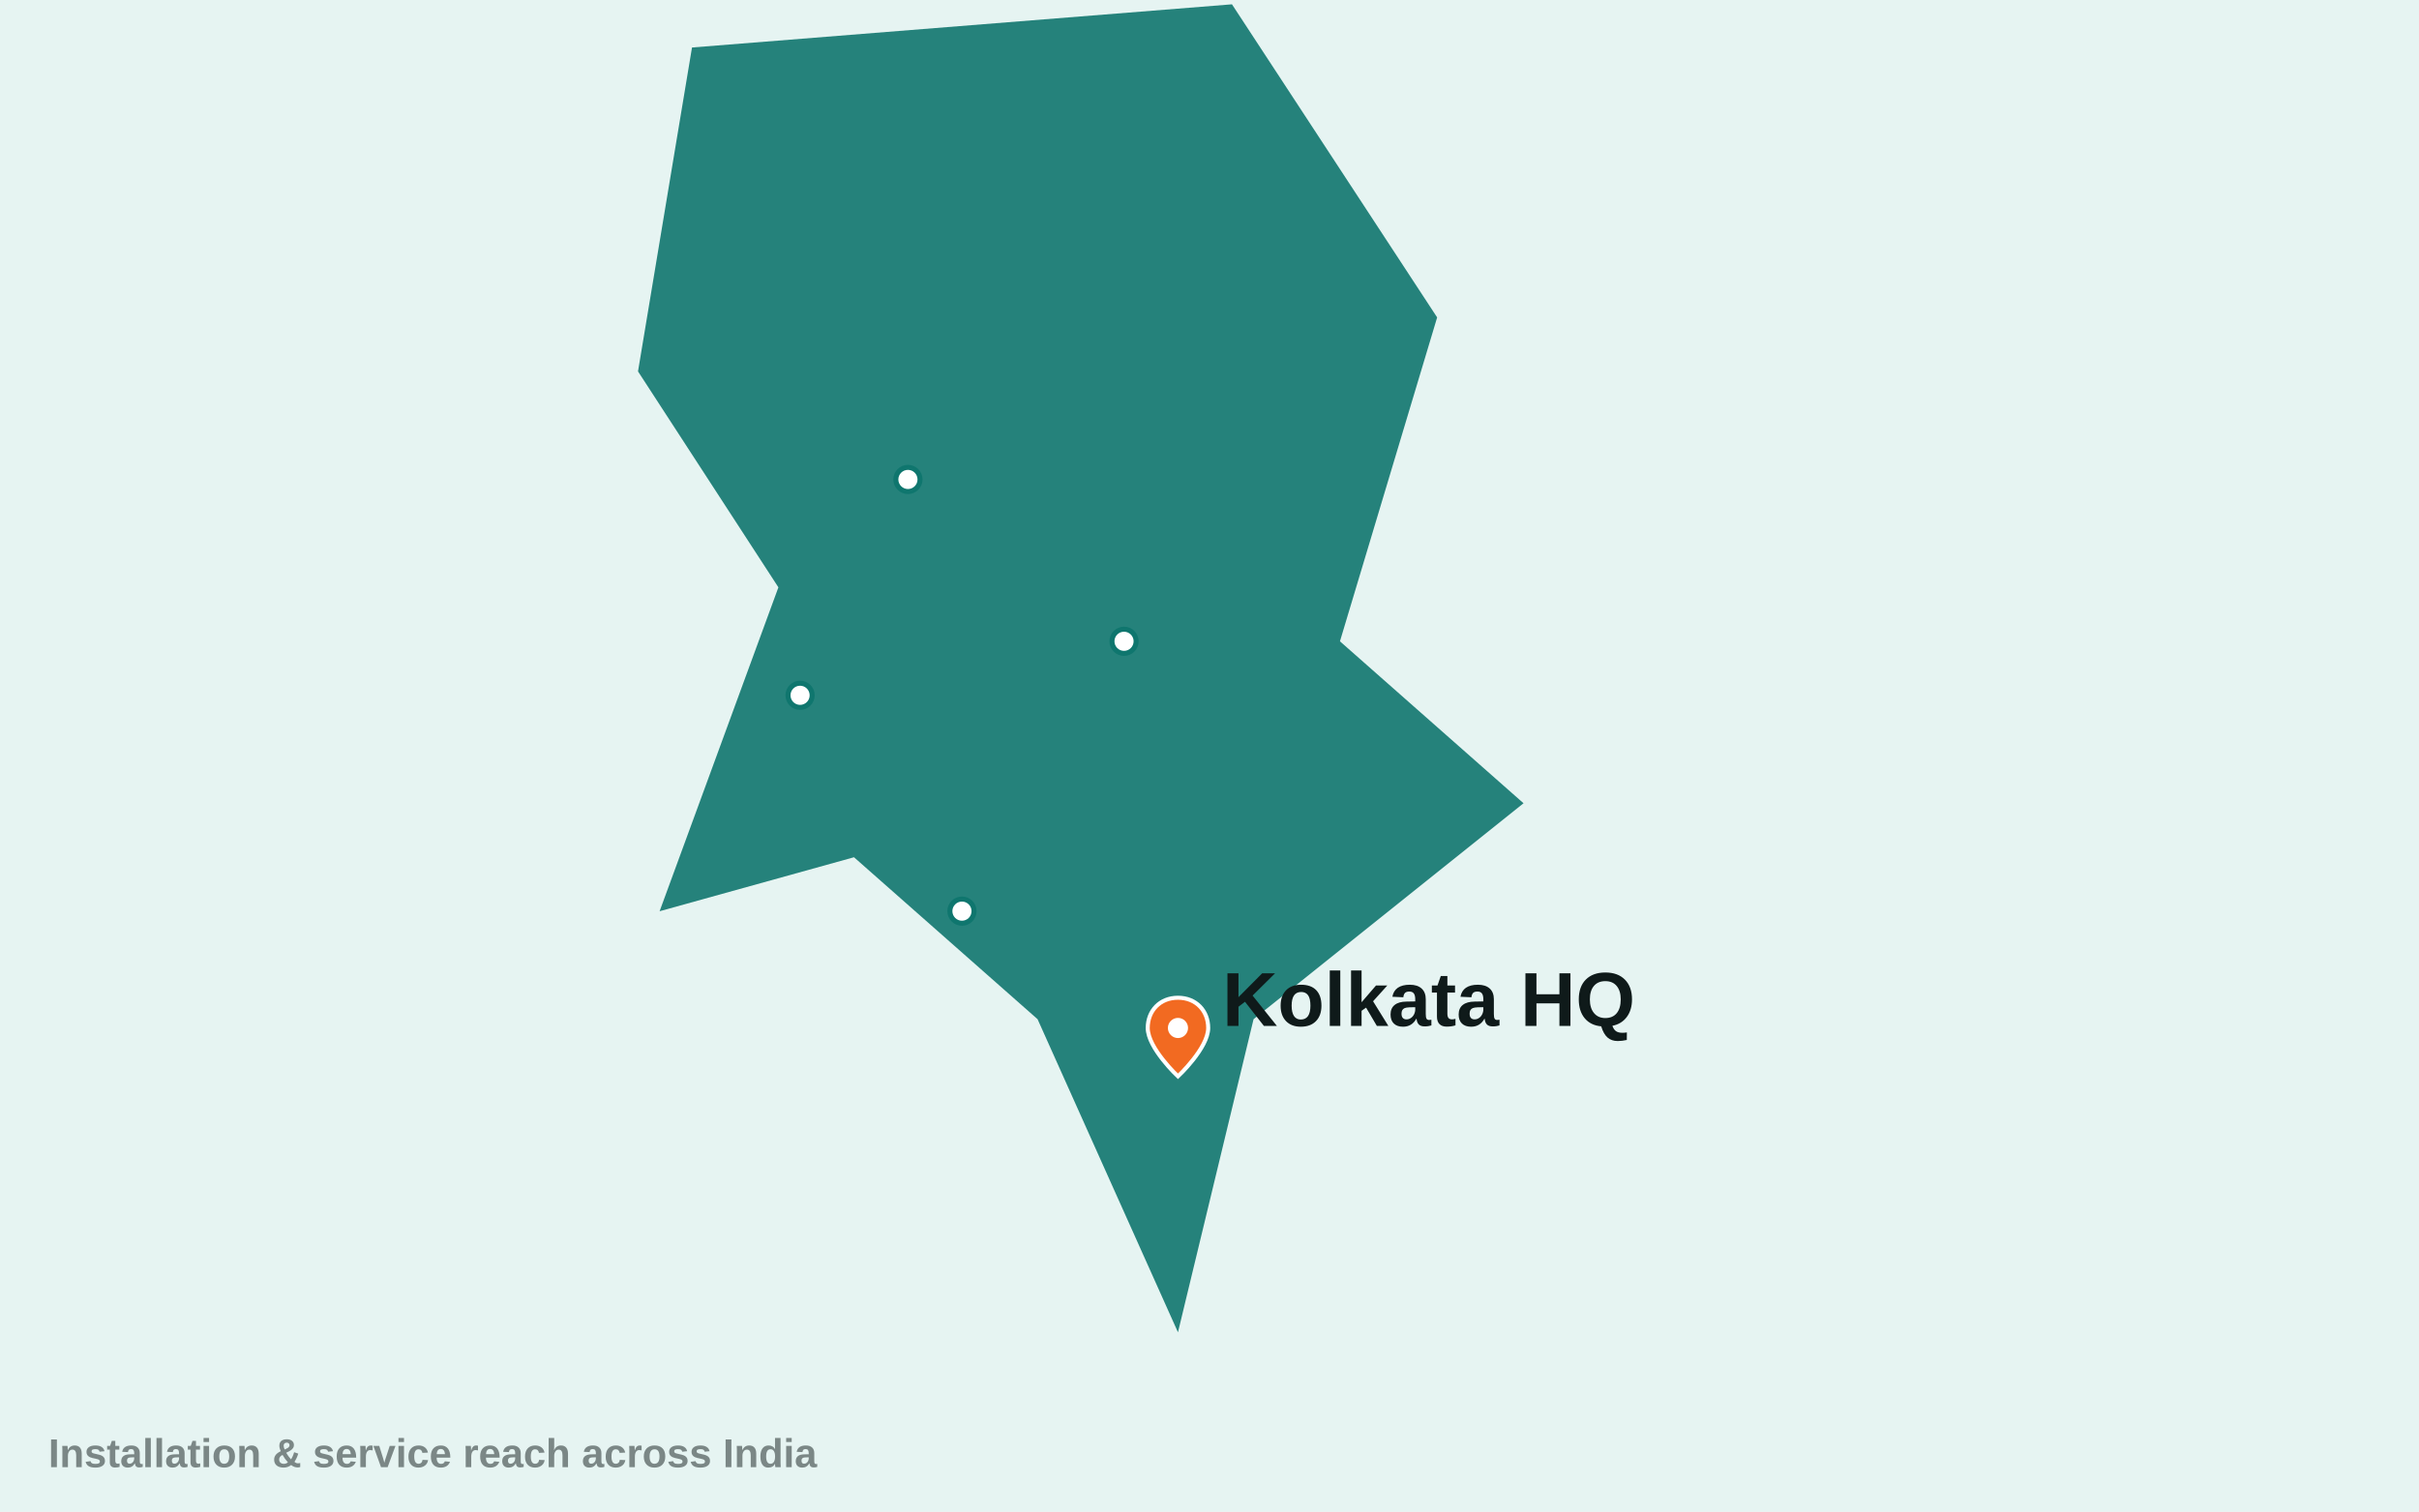
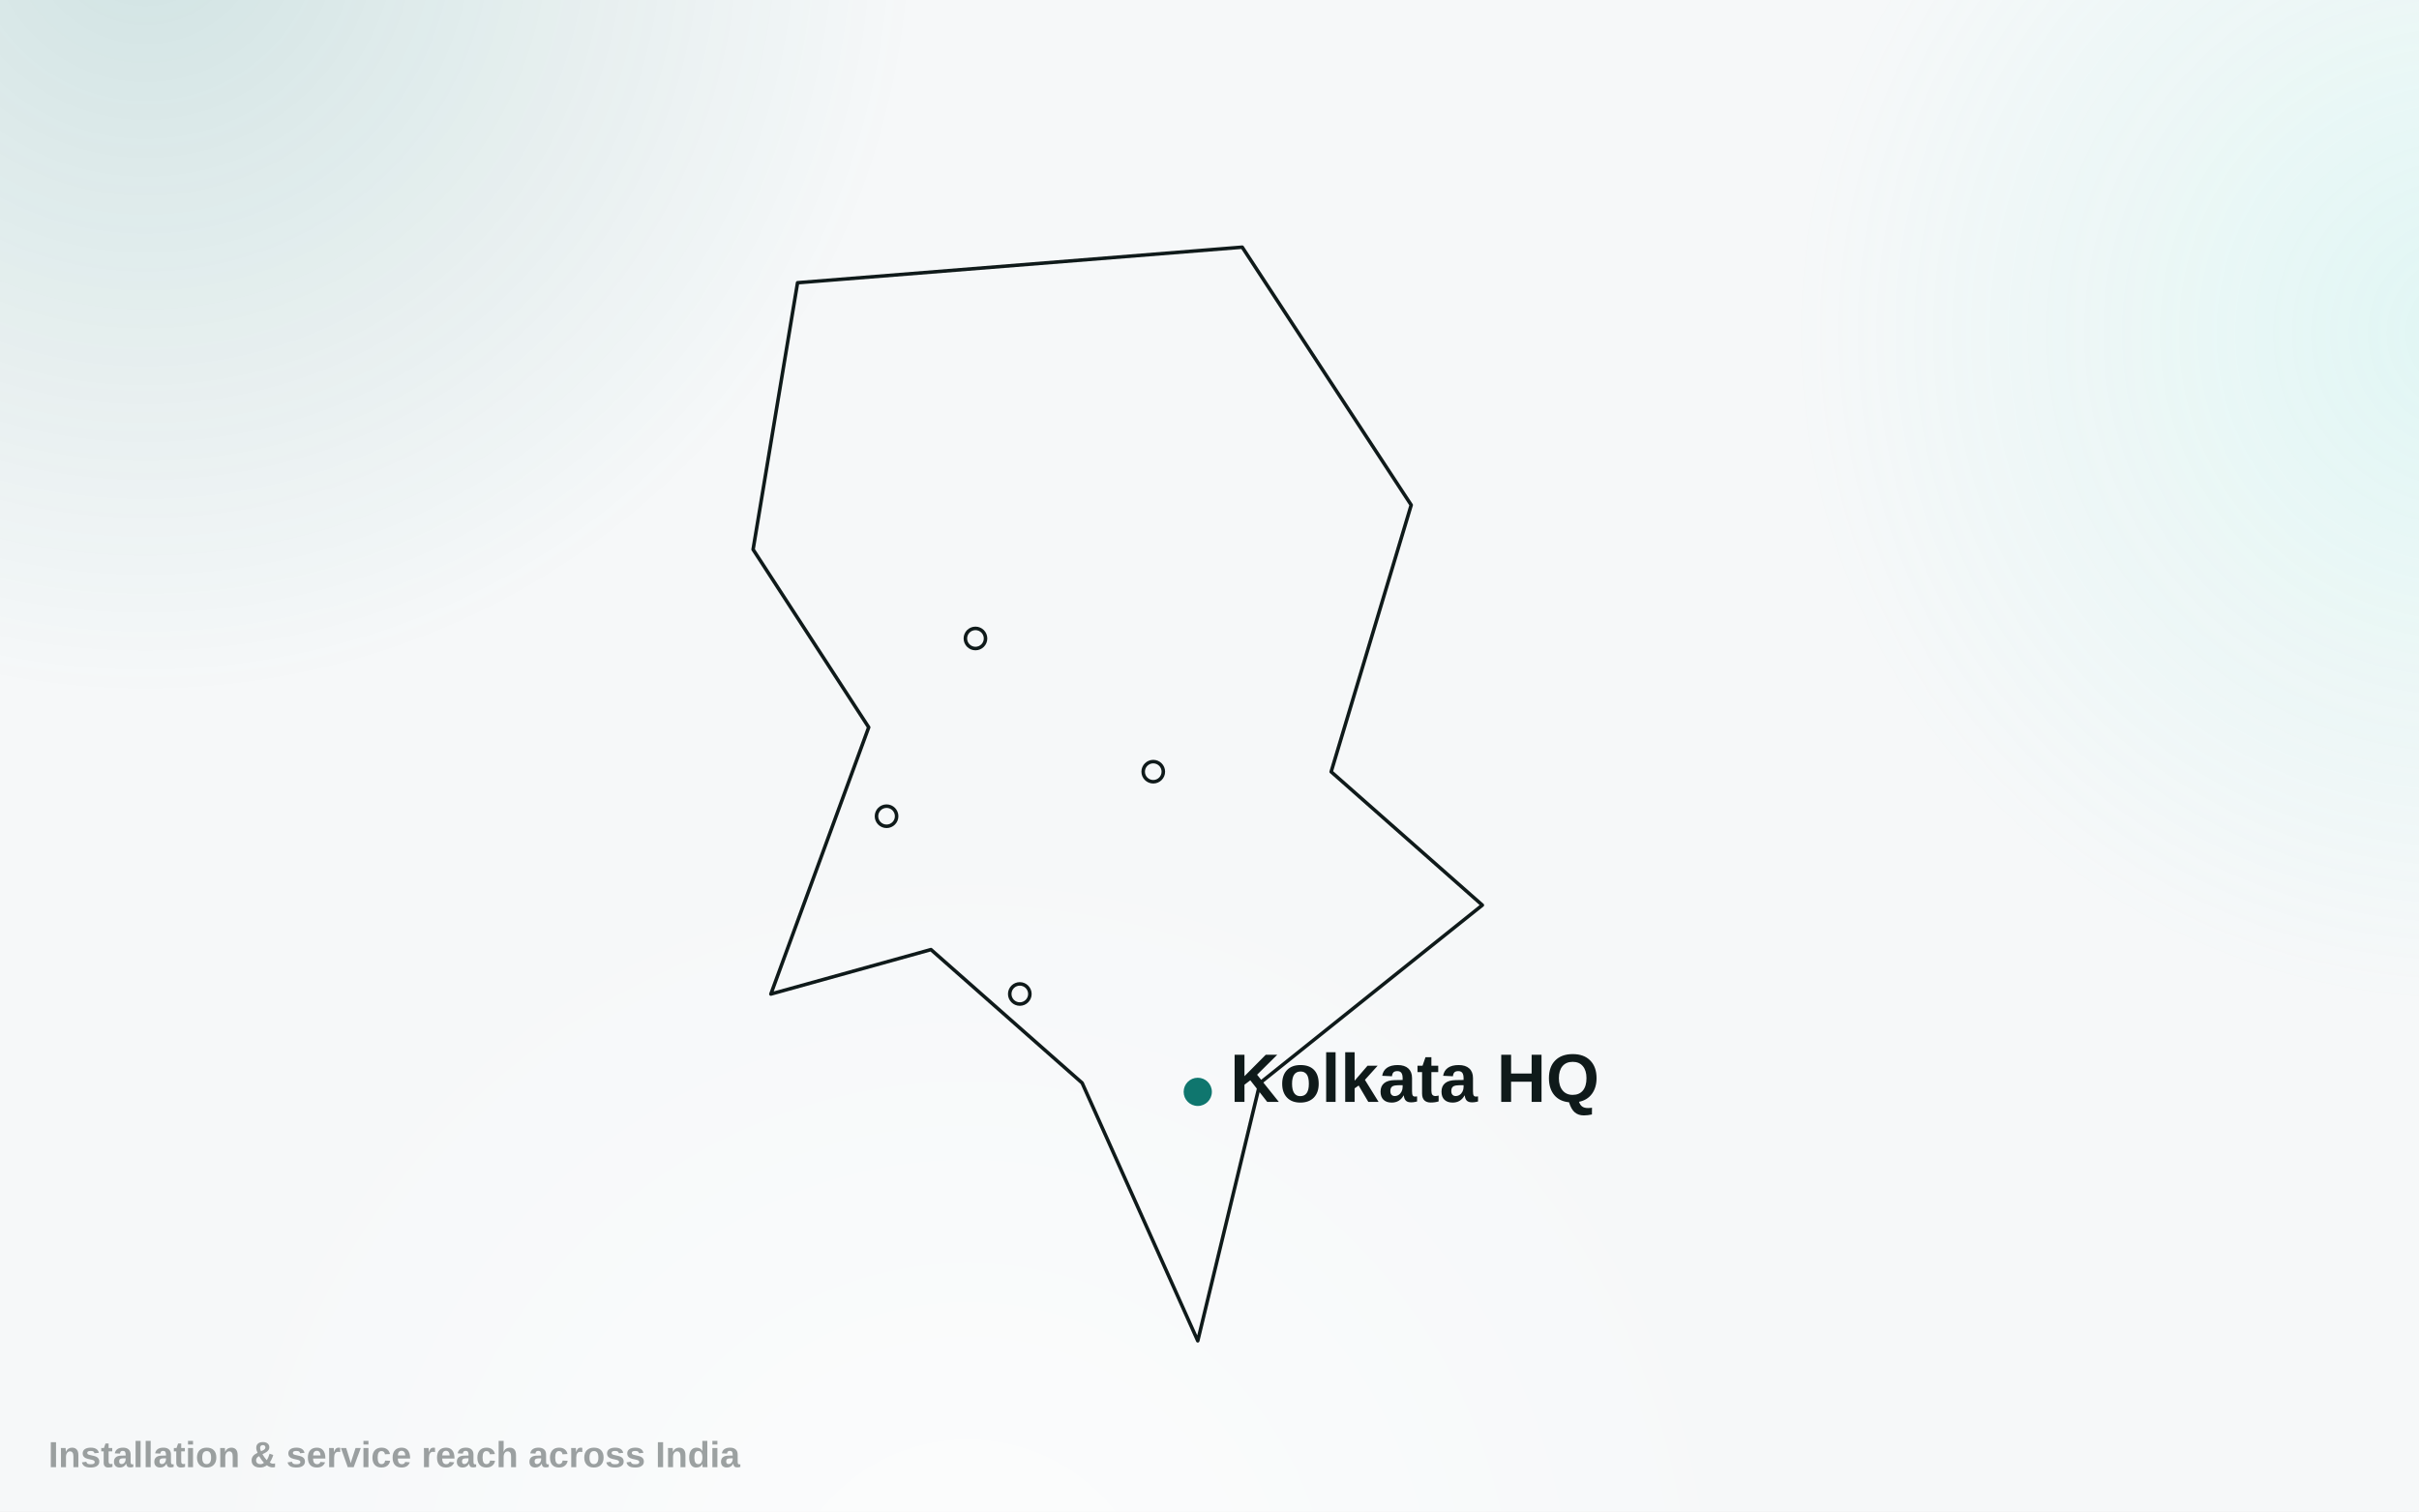
<svg xmlns="http://www.w3.org/2000/svg" width="1200" height="750" viewBox="0 0 1200 750">
-   <rect width="1200" height="750" fill="#E6F4F2" />
-   <path d="M 343.286 23.571     L 611.143 2.143 L 712.929 157.5 L 664.714 318.214     L 755.786 398.571 L 621.857 505.714 L 584.357 661.071     L 514.714 505.714 L 423.643 425.357 L 327.214 452.143     L 386.143 291.429 L 316.5 184.286 Z" fill="#0F766E" opacity="0.9" />
-   <circle cx="450.4" cy="237.9" r="6" fill="#FFFFFF" stroke="#0F766E" stroke-width="2.5" />
-   <circle cx="557.6" cy="318.2" r="6" fill="#FFFFFF" stroke="#0F766E" stroke-width="2.5" />
-   <circle cx="477.2" cy="452.1" r="6" fill="#FFFFFF" stroke="#0F766E" stroke-width="2.5" />
-   <circle cx="396.9" cy="345.0" r="6" fill="#FFFFFF" stroke="#0F766E" stroke-width="2.5" />
-   <g>
-     <circle cx="584.357" cy="511.071" r="14" fill="#F26A21" opacity="0.28" />
-     <path d="M584.357 495.071 c9 0 15 6.5 15 15 c0 10 -15 24 -15 24 s-15 -14 -15 -24 c0 -8.5 6 -15 15 -15 Z" fill="#F26A21" stroke="#FFFFFF" stroke-width="2" />
-     <circle cx="584.357" cy="510.071" r="5" fill="#FFFFFF" />
-     <text x="606.357" y="509.071" font-family="Arial, sans-serif" font-size="38" font-weight="700" fill="#0F1A1A">Kolkata HQ</text>
+   <defs>
+     <radialGradient id="orb6" cx="50%" cy="50%" r="50%">
+       <stop offset="0%" stop-color="#0F766E" stop-opacity="0.16" />
+       <stop offset="100%" stop-color="#0F766E" stop-opacity="0" />
+     </radialGradient>
+     <radialGradient id="orb7" cx="50%" cy="50%" r="50%">
+       <stop offset="0%" stop-color="#5EEAD4" stop-opacity="0.14" />
+       <stop offset="100%" stop-color="#5EEAD4" stop-opacity="0" />
+     </radialGradient>
+     <radialGradient id="orb8" cx="50%" cy="50%" r="50%">
+       <stop offset="0%" stop-color="#FFFFFF" stop-opacity="0.65" />
+       <stop offset="100%" stop-color="#FFFFFF" stop-opacity="0" />
+     </radialGradient>
+   </defs>
+   <rect width="1200" height="750" fill="#F6F8F9" />
+   <circle cx="72" cy="-37.5" r="384" fill="url(#orb6)" />
+   <circle cx="1224" cy="165" r="336" fill="url(#orb7)" />
+   <circle cx="480" cy="810" r="408" fill="url(#orb8)" />
+   <g fill="none" stroke="#0F1A1A" stroke-width="1.75" stroke-linecap="round" stroke-linejoin="round" opacity="1">
+     <path d="M 395.647 140.294     L 616.235 122.647 L 700.059 250.588 L 660.353 382.941     L 735.353 449.118 L 625.059 537.353 L 594.176 665.294     L 536.824 537.353 L 461.824 471.176 L 382.412 493.235     L 430.941 360.882 L 373.588 272.647 Z" />
+     <circle cx="483.9" cy="316.8" r="5" fill="none" />
+     <circle cx="572.1" cy="382.9" r="5" fill="none" />
+     <circle cx="505.9" cy="493.2" r="5" fill="none" />
+     <circle cx="439.8" cy="405.0" r="5" fill="none" />
  </g>
-   <text x="24" y="728" font-family="Arial, sans-serif" font-size="20" font-weight="600" fill="#0F1A1A" opacity="0.5">Installation &amp; service reach across India</text>
+   <circle cx="594.176" cy="541.765" r="7" fill="#0F766E" />
+   <text x="610.176" y="546.765" font-family="Arial, sans-serif" font-size="34" font-weight="700" fill="#0F1A1A">Kolkata HQ</text>
+   <text x="24" y="728" font-family="Arial, sans-serif" font-size="18" font-weight="600" fill="#0F1A1A" opacity="0.4">Installation &amp; service reach across India</text>
</svg>
